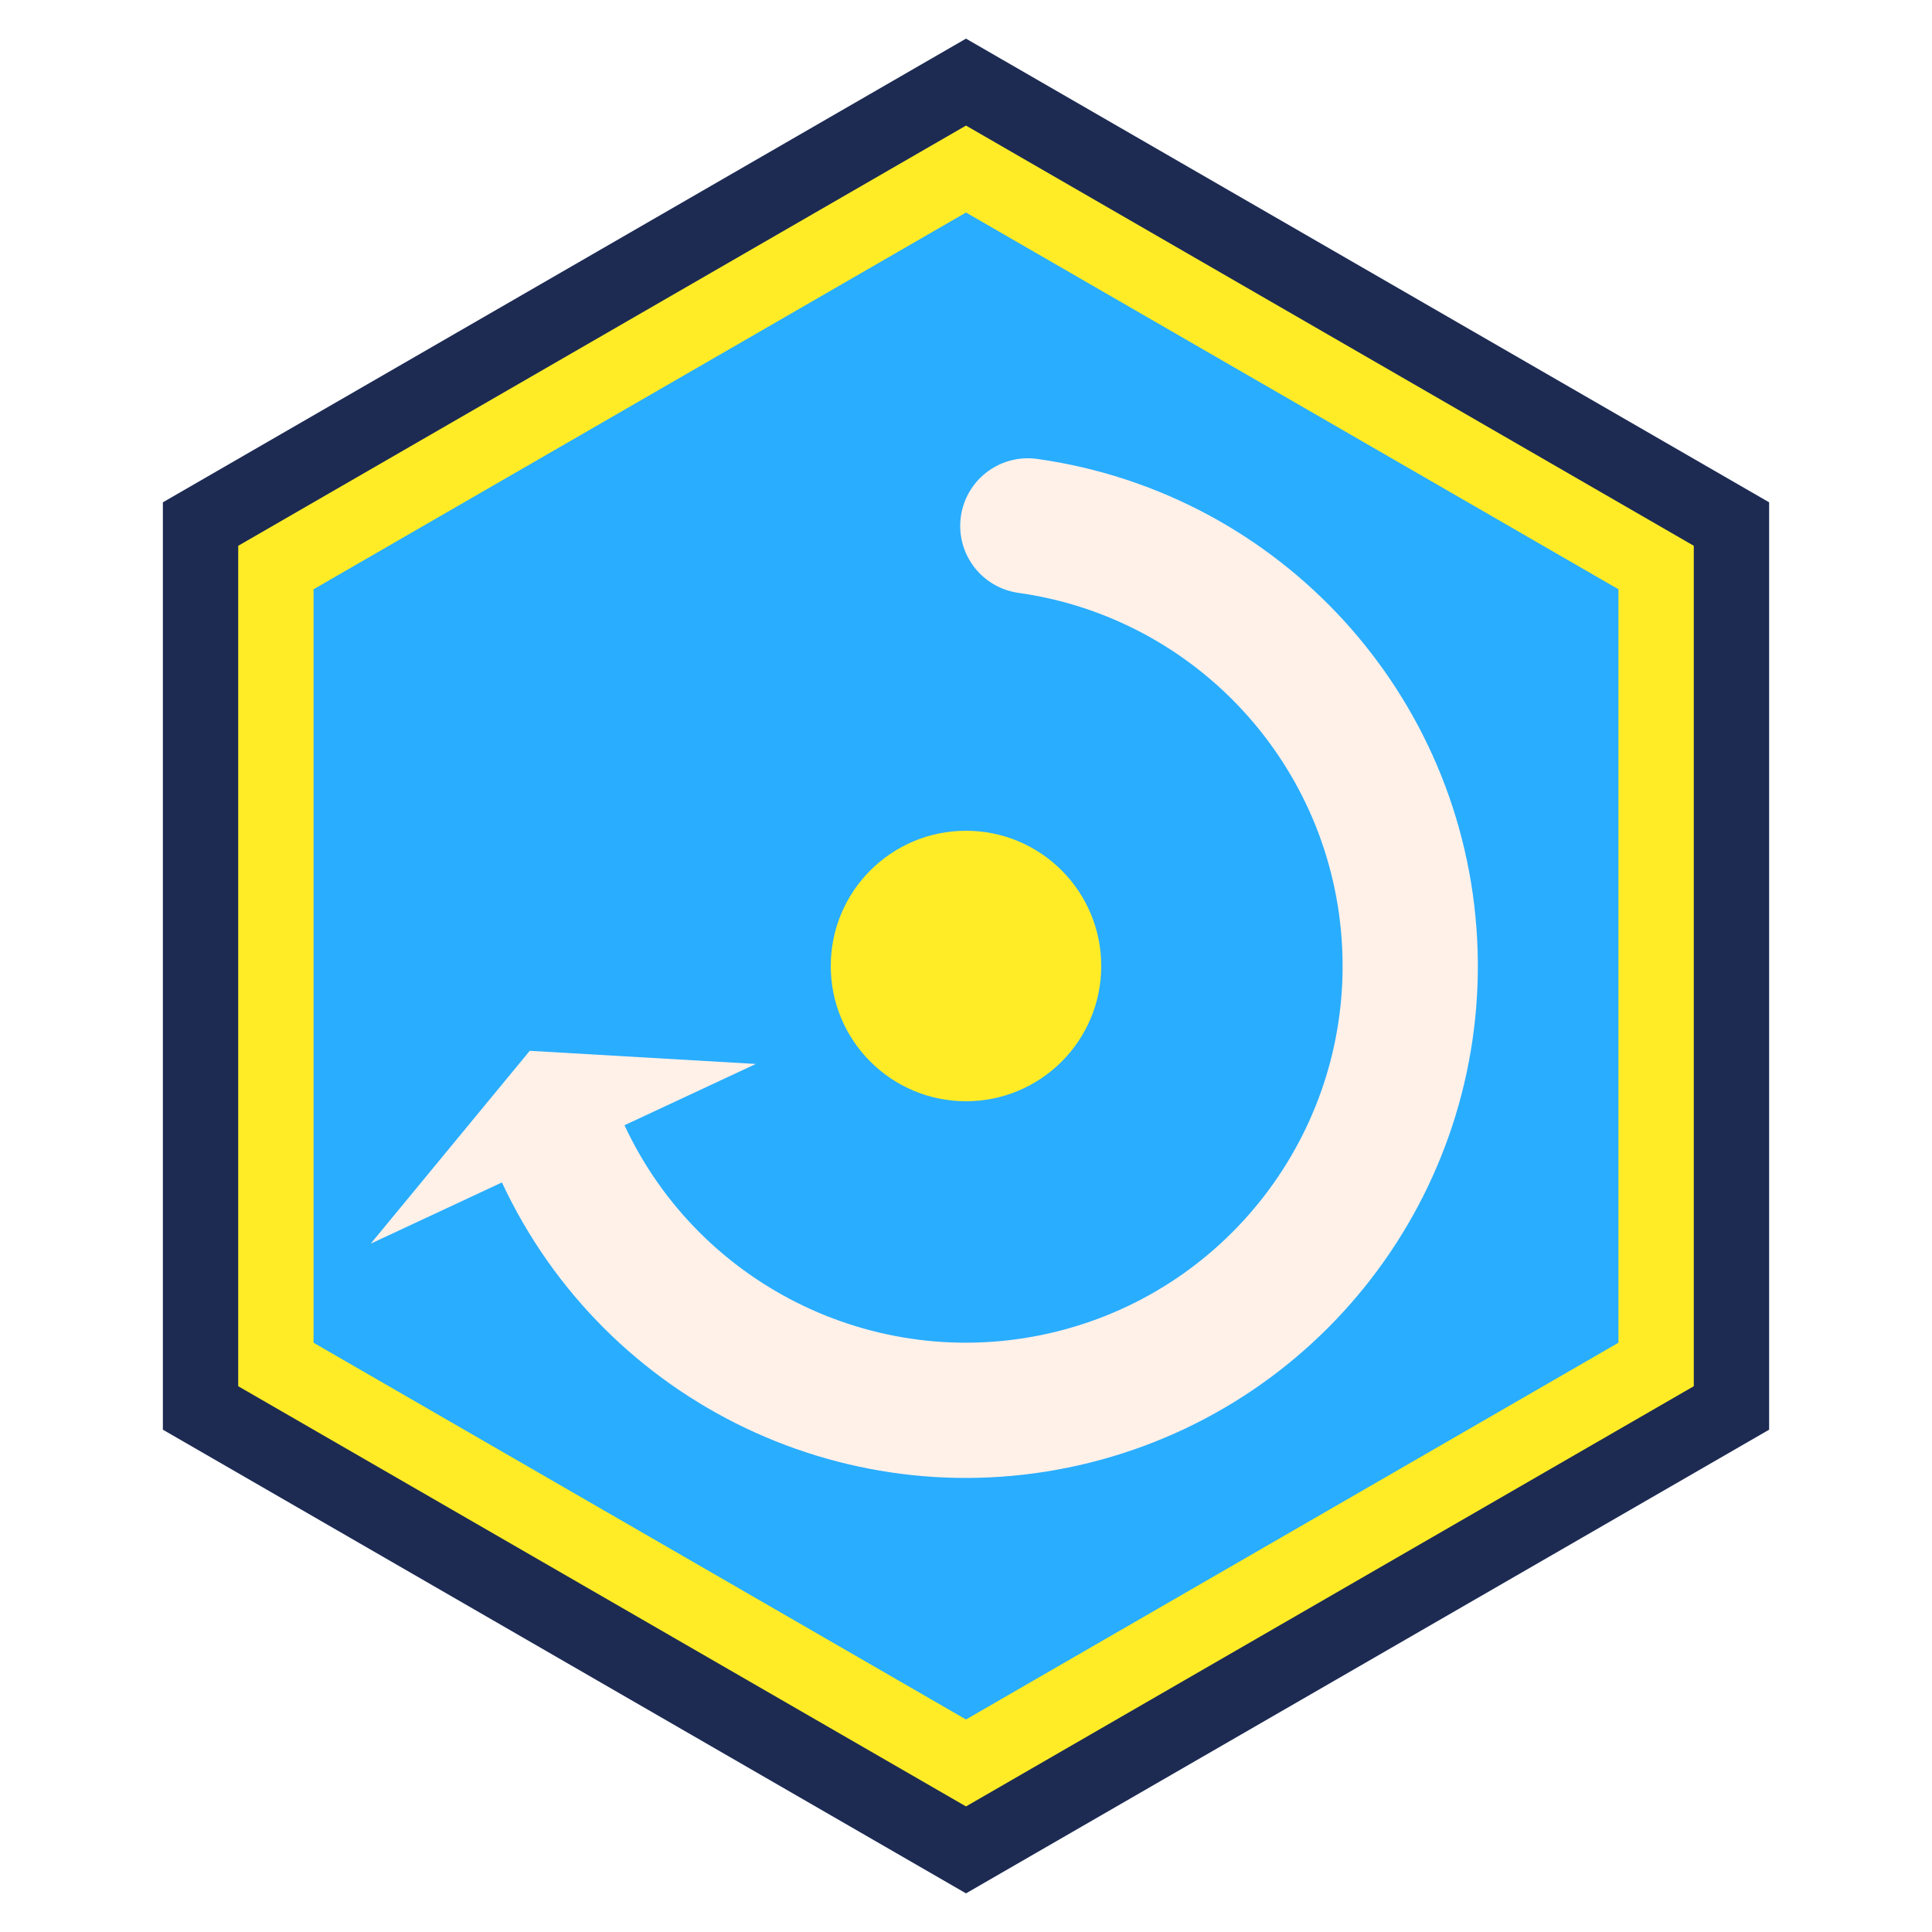
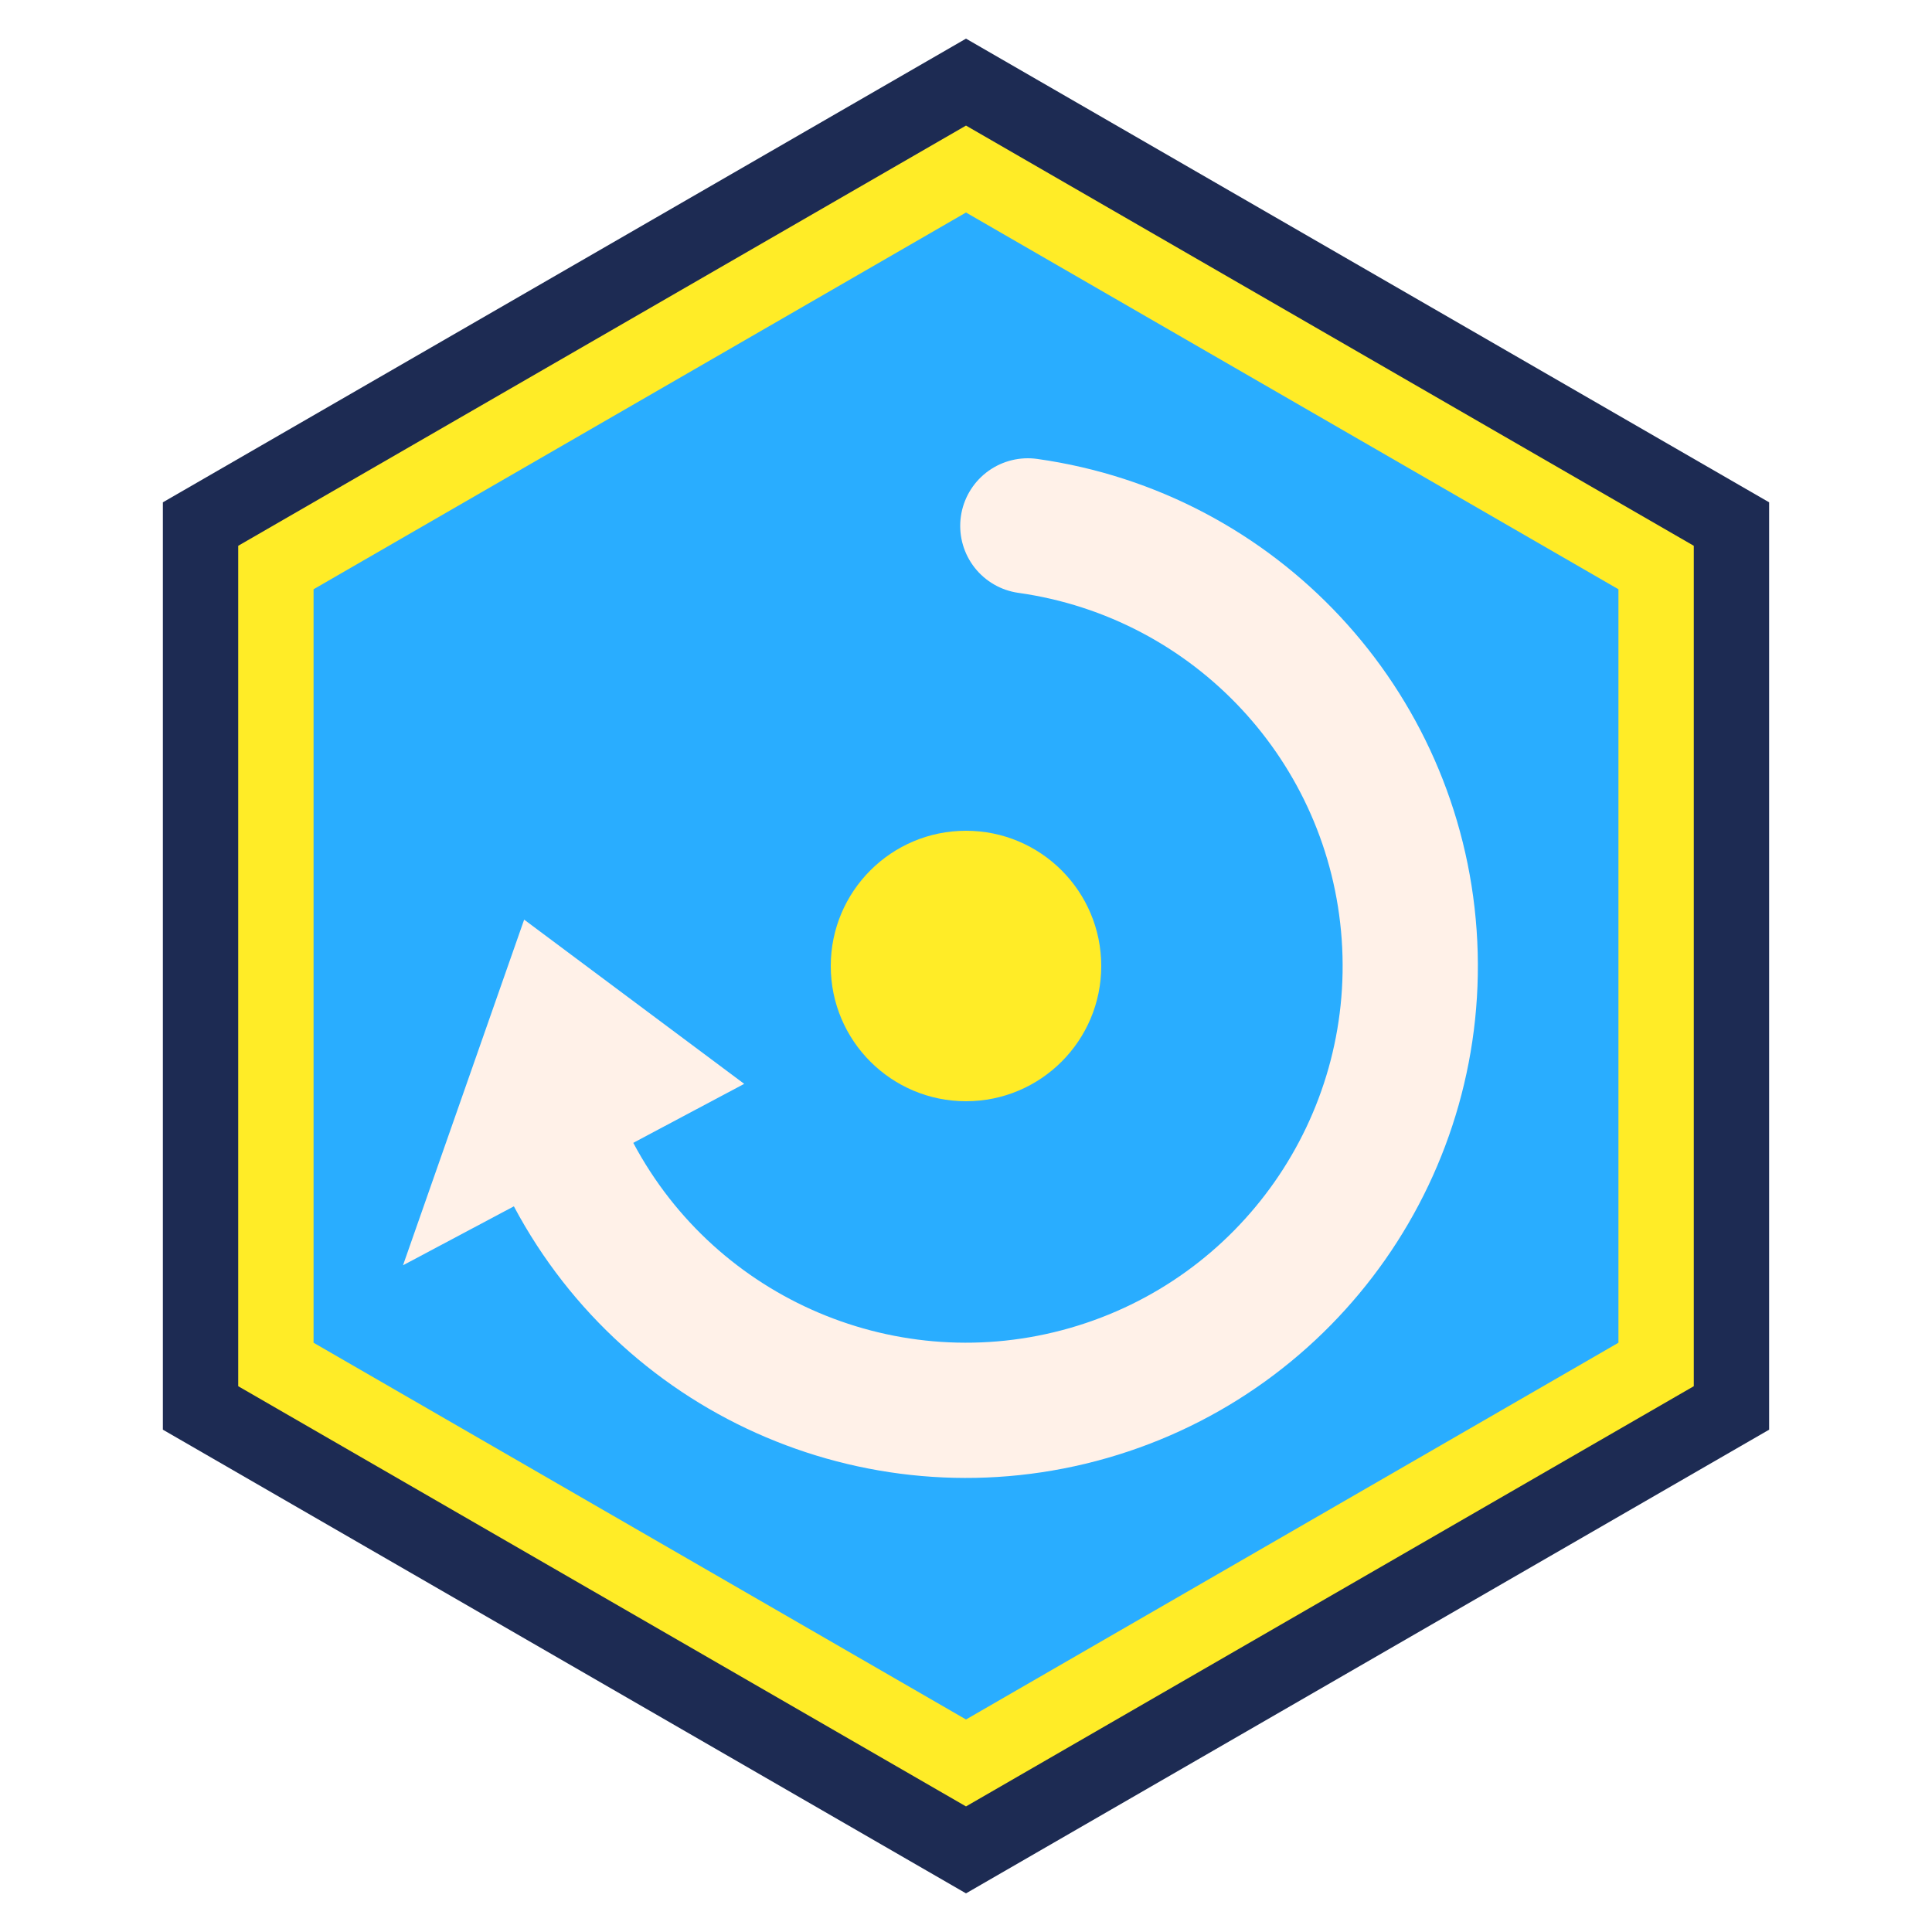
<svg xmlns="http://www.w3.org/2000/svg" viewBox="0 0 100 100">
  <polygon points="50,2 91.57,26 91.57,74 50,98 8.43,74 8.43,26" fill="#1D2B53" />
  <polygon points="50,6.5 87.67,28.25 87.67,71.75 50,93.5 12.33,71.75 12.33,28.25" fill="#FFEC27" />
  <polygon points="50,11 83.77,30.5 83.77,69.5 50,89 16.23,69.5 16.23,30.5" fill="#29ADFF" />
-   <path d="M53.2,27.22 A23,23 0 1,1 29.15,59.72" fill="none" stroke="#FFF1E8" stroke-width="7" stroke-linecap="round" />
-   <path d="M19.19,64.37 L27.42,54.39 L39.12,55.07 Z" fill="#FFF1E8" />
+   <path d="M53.2,27.22 A23,23 0 1,1 29.69,60.8" fill="none" stroke="#FFF1E8" stroke-width="7" stroke-linecap="round" />
+   <path d="M20.86,65.49 L27.13,47.6 L38.52,56.1 Z" fill="#FFF1E8" />
  <circle cx="50" cy="50" r="7" fill="#FFEC27" />
</svg>
